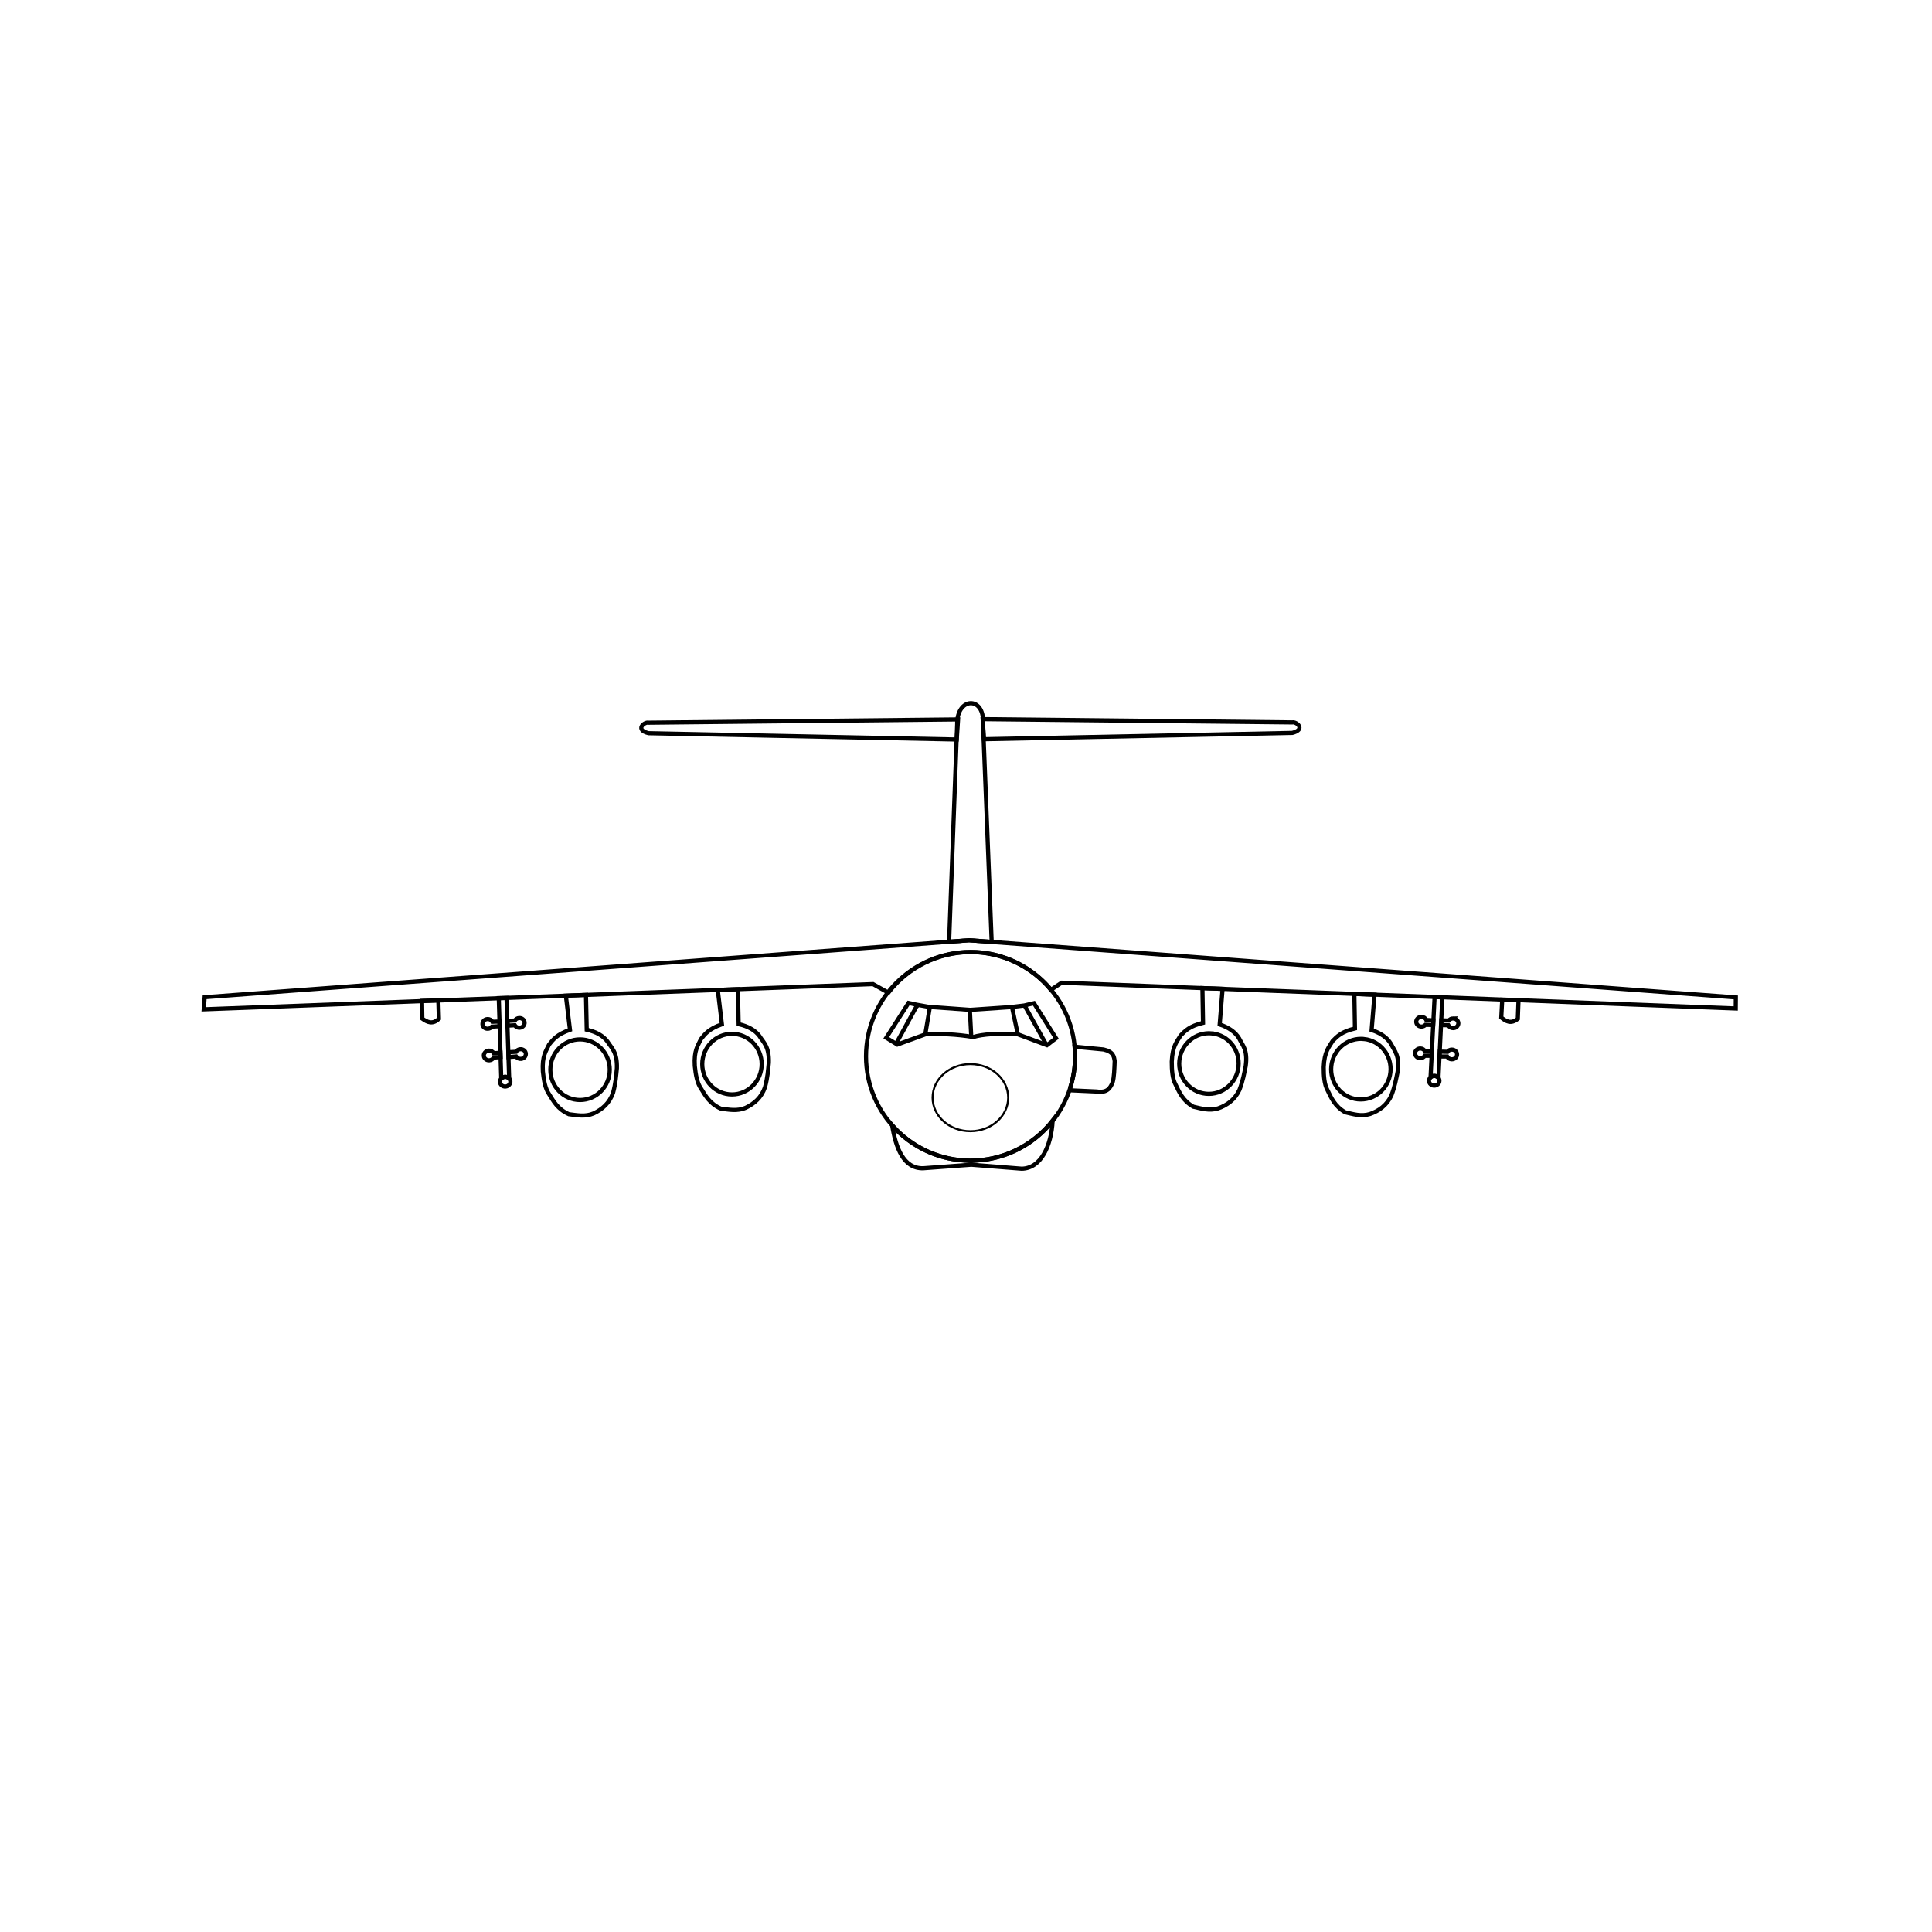
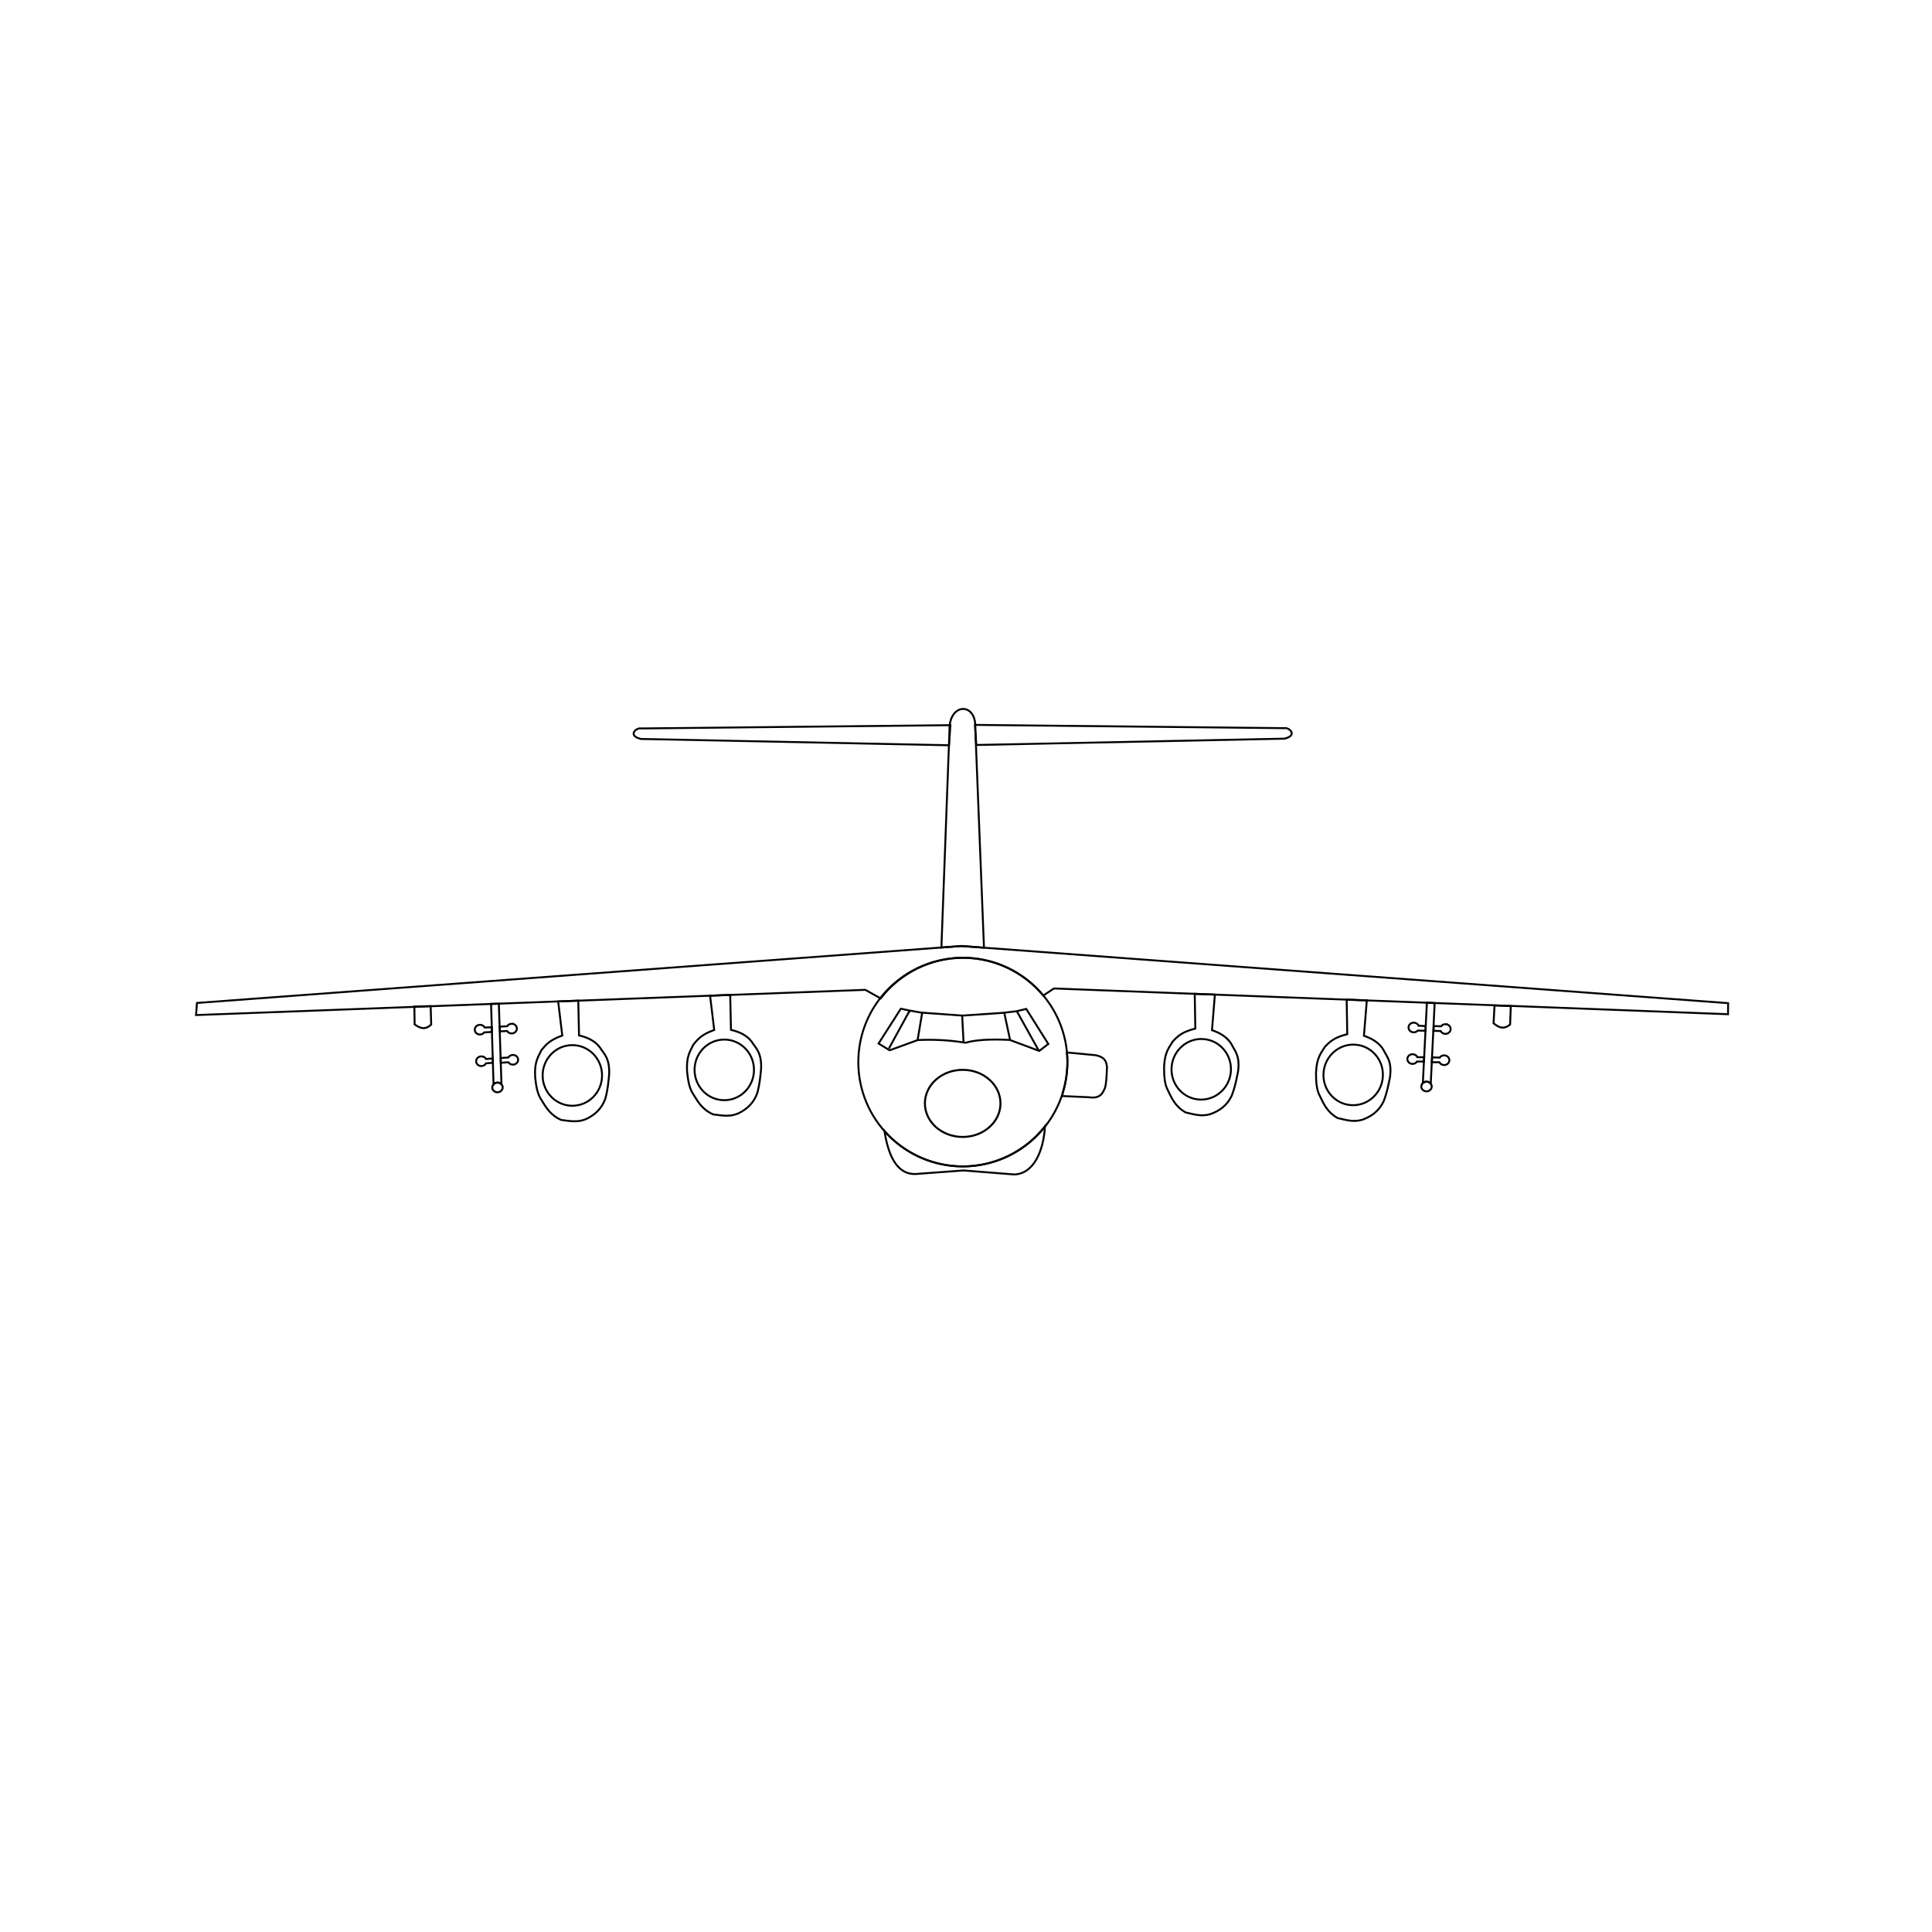
<svg xmlns="http://www.w3.org/2000/svg" width="400mm" height="400mm" viewBox="0 0 400 400" version="1.1" id="svg1" xml:space="preserve">
  <defs id="defs1" />
-   <g id="layer1" transform="matrix(0.860281,0,0,0.860281,30.33474,48.35507)">
+   <g id="layer1" transform="matrix(0.860281,0,0,0.860281,28.74207,49.5468)">
    <g id="g8" transform="translate(-0.697382)" style="display:inline">
-       <path style="fill:none;stroke:#000000;stroke-width:1;stroke-dasharray:none;stroke-opacity:1" d="m 198.84,186.678 0.342,6.595" id="path6" />
-       <path style="fill:none;stroke:#000000;stroke-width:1;stroke-dasharray:none;stroke-opacity:1" d="m 208.994,186.201 1.372,6.439" id="path7" />
-       <path style="fill:none;stroke:#000000;stroke-width:1;stroke-dasharray:none;stroke-opacity:1" d="m 189.212,186.23 -1.1,6.509" id="path5" />
-       <path style="fill:none;stroke:#000000;stroke-width:1;stroke-dasharray:none;stroke-opacity:1" d="m 212.017,185.792 5.281,9.495" id="path8" />
-       <path style="fill:none;stroke:#000000;stroke-width:1;stroke-dasharray:none;stroke-opacity:1" d="m 181.21,194.758 4.926,-8.995 -0.152,0.334 0.255,-0.283" id="path4" />
-       <path style="fill:none;stroke:#000000;stroke-width:1;stroke-dasharray:none;stroke-opacity:1" d="m 184.089,185.163 1.885,0.405 2.973,0.534 10,0.723 9.78,-0.667 3.212,-0.387 2.333,-0.554 5.305,8.435 -2.178,1.674 -7.088,-2.645 c -4.778,-0.241 -8.319,-0.011 -10.654,0.68 -4.095,-0.682 -7.875,-0.814 -11.486,-0.652 l -6.779,2.466 -2.664,-1.634 z" id="path3" />
+       <path style="fill:none;stroke:#000000;stroke-width:0.464;stroke-dasharray:none;stroke-opacity:1" d="m 198.84,186.678 0.342,6.595" id="path6" />
+       <path style="fill:none;stroke:#000000;stroke-width:0.464;stroke-dasharray:none;stroke-opacity:1" d="m 208.994,186.201 1.372,6.439" id="path7" />
+       <path style="fill:none;stroke:#000000;stroke-width:0.464;stroke-dasharray:none;stroke-opacity:1" d="m 189.212,186.23 -1.1,6.509" id="path5" />
+       <path style="fill:none;stroke:#000000;stroke-width:0.464;stroke-dasharray:none;stroke-opacity:1" d="m 212.017,185.792 5.281,9.495" id="path8" />
+       <path style="fill:none;stroke:#000000;stroke-width:0.464;stroke-dasharray:none;stroke-opacity:1" d="m 181.21,194.758 4.926,-8.995 -0.152,0.334 0.255,-0.283" id="path4" />
+       <path style="fill:none;stroke:#000000;stroke-width:0.464;stroke-dasharray:none;stroke-opacity:1" d="m 184.089,185.163 1.885,0.405 2.973,0.534 10,0.723 9.78,-0.667 3.212,-0.387 2.333,-0.554 5.305,8.435 -2.178,1.674 -7.088,-2.645 c -4.778,-0.241 -8.319,-0.011 -10.654,0.68 -4.095,-0.682 -7.875,-0.814 -11.486,-0.652 l -6.779,2.466 -2.664,-1.634 z" id="path3" />
    </g>
-     <path d="m 105.759,183.229 -4.839,0.182 0.989,8.213 c -3.179,1.133 -4.057,2.346 -5.034,3.556 -0.742,1.618 -1.723,2.706 -1.49,6.486 0.215,2.113 0.554,4.099 1.509,5.457 1.044,1.656 2.025,3.589 4.757,4.815 1.967,0.233 3.914,0.678 5.987,-0.21 2.078,-0.99 3.766,-2.459 4.639,-4.93 0.645,-2.381 0.728,-4.068 0.923,-5.893 0.118,-3.959 -1.267,-4.843 -2.283,-6.483 -1.049,-1.381 -2.717,-2.316 -4.976,-2.828 z m -1.427,10.703 a 7.151,7.295 0 0 1 7.151,7.295 7.151,7.295 0 0 1 -7.151,7.295 7.151,7.295 0 0 1 -7.15,-7.295 7.151,7.295 0 0 1 7.15,-7.295 z" style="display:inline;fill:none;stroke:#000000;stroke-width:1" id="path47" />
-     <path d="m 218.083,213.456 a 25.161,25.107 0 0 1 -19.765,9.666 25.161,25.107 0 0 1 -18.875,-8.526 c 0.855,5.347 2.712,10.491 7.497,10.351 l 11.558,-0.852 12.125,0.959 c 4.619,-0.065 7.109,-5.447 7.46,-11.598 z" style="display:inline;fill:none;stroke:#000000;stroke-width:1" id="path37" />
-     <path d="m 223.365,195.695 a 25.161,25.107 0 0 1 0.114,2.32 25.161,25.107 0 0 1 -1.148,7.411 l -0.046,0.76 6.399,0.29 c 2.55,0.394 3.259,-0.856 3.83,-2.228 0.359,-1.176 0.408,-3.171 0.488,-5.087 -0.181,-1.108 -0.265,-2.241 -2.673,-2.801 z" style="display:inline;fill:none;stroke:#000000;stroke-width:1" id="path39" />
+     <path d="m 105.759,183.229 -4.839,0.182 0.989,8.213 c -3.179,1.133 -4.057,2.346 -5.034,3.556 -0.742,1.618 -1.723,2.706 -1.49,6.486 0.215,2.113 0.554,4.099 1.509,5.457 1.044,1.656 2.025,3.589 4.757,4.815 1.967,0.233 3.914,0.678 5.987,-0.21 2.078,-0.99 3.766,-2.459 4.639,-4.93 0.645,-2.381 0.728,-4.068 0.923,-5.893 0.118,-3.959 -1.267,-4.843 -2.283,-6.483 -1.049,-1.381 -2.717,-2.316 -4.976,-2.828 z m -1.427,10.703 a 7.151,7.295 0 0 1 7.151,7.295 7.151,7.295 0 0 1 -7.151,7.295 7.151,7.295 0 0 1 -7.15,-7.295 7.151,7.295 0 0 1 7.15,-7.295 z" style="display:inline;fill:none;stroke:#000000;stroke-width:0.464" id="path47" />
+     <path d="m 218.083,213.456 a 25.161,25.107 0 0 1 -19.765,9.666 25.161,25.107 0 0 1 -18.875,-8.526 c 0.855,5.347 2.712,10.491 7.497,10.351 l 11.558,-0.852 12.125,0.959 c 4.619,-0.065 7.109,-5.447 7.46,-11.598 z" style="display:inline;fill:none;stroke:#000000;stroke-width:0.464" id="path37" />
+     <path d="m 223.365,195.695 a 25.161,25.107 0 0 1 0.114,2.32 25.161,25.107 0 0 1 -1.148,7.411 l -0.046,0.76 6.399,0.29 c 2.55,0.394 3.259,-0.856 3.83,-2.228 0.359,-1.176 0.408,-3.171 0.488,-5.087 -0.181,-1.108 -0.265,-2.241 -2.673,-2.801 z" style="display:inline;fill:none;stroke:#000000;stroke-width:0.464" id="path39" />
    <ellipse style="fill:none;stroke:#000000;stroke-width:0.487;stroke-dasharray:none;stroke-opacity:1" id="path11" cx="198.276" cy="207.953" rx="9.095" ry="8.077" />
-     <path d="m 142.323,181.85 -4.842,0.183 0.994,8.253 c -3.179,1.133 -4.057,2.346 -5.034,3.556 -0.742,1.618 -1.723,2.707 -1.49,6.486 0.215,2.113 0.554,4.098 1.509,5.457 1.044,1.656 2.026,3.589 4.757,4.815 1.967,0.233 3.914,0.678 5.987,-0.21 2.078,-0.99 3.766,-2.459 4.639,-4.93 0.645,-2.381 0.728,-4.068 0.922,-5.892 0.118,-3.959 -1.267,-4.843 -2.282,-6.483 -1.049,-1.381 -2.717,-2.317 -4.976,-2.828 z m -1.426,10.743 a 7.151,7.295 0 0 1 7.151,7.295 7.151,7.295 0 0 1 -7.151,7.295 7.151,7.295 0 0 1 -7.151,-7.295 7.151,7.295 0 0 1 7.151,-7.295 z" style="display:inline;fill:none;stroke:#000000;stroke-width:1" id="path51" />
-     <path d="m 258.97,181.772 -4.851,-0.186 0.142,8.362 c -3.278,0.8 -4.276,1.917 -5.372,3.02 -0.904,1.533 -1.992,2.515 -2.149,6.299 -0.003,2.124 0.131,4.134 0.941,5.583 0.868,1.754 1.646,3.778 4.237,5.278 1.933,0.434 3.824,1.076 5.977,0.406 2.168,-0.771 3.998,-2.06 5.121,-4.428 0.886,-2.302 1.141,-3.971 1.522,-5.766 0.524,-3.926 -0.762,-4.948 -1.604,-6.683 -0.902,-1.481 -2.465,-2.583 -4.66,-3.324 z m -2.536,10.72 a 7.151,7.295 5.893 0 1 6.364,7.991 7.151,7.295 5.893 0 1 -7.862,6.522 7.151,7.295 5.893 0 1 -6.364,-7.991 7.151,7.295 5.893 0 1 7.862,-6.523 z" style="display:inline;fill:none;stroke:#000000;stroke-width:1" id="path55" />
-     <path d="m 295.533,183.169 -4.846,-0.185 0.141,8.312 c -3.278,0.8 -4.276,1.917 -5.372,3.02 -0.904,1.533 -1.992,2.515 -2.149,6.299 -0.003,2.124 0.131,4.134 0.941,5.583 0.868,1.754 1.646,3.778 4.237,5.278 1.933,0.434 3.824,1.077 5.977,0.406 2.168,-0.771 3.998,-2.06 5.121,-4.428 0.886,-2.302 1.141,-3.972 1.522,-5.767 0.524,-3.926 -0.763,-4.947 -1.605,-6.683 -0.902,-1.481 -2.465,-2.583 -4.66,-3.324 z m -2.532,10.67 a 7.151,7.295 5.893 0 1 6.364,7.991 7.151,7.295 5.893 0 1 -7.862,6.523 7.151,7.295 5.893 0 1 -6.364,-7.991 7.151,7.295 5.893 0 1 7.862,-6.522 z" style="display:inline;fill:none;stroke:#000000;stroke-width:1" id="path59" />
+     <path d="m 142.323,181.85 -4.842,0.183 0.994,8.253 c -3.179,1.133 -4.057,2.346 -5.034,3.556 -0.742,1.618 -1.723,2.707 -1.49,6.486 0.215,2.113 0.554,4.098 1.509,5.457 1.044,1.656 2.026,3.589 4.757,4.815 1.967,0.233 3.914,0.678 5.987,-0.21 2.078,-0.99 3.766,-2.459 4.639,-4.93 0.645,-2.381 0.728,-4.068 0.922,-5.892 0.118,-3.959 -1.267,-4.843 -2.282,-6.483 -1.049,-1.381 -2.717,-2.317 -4.976,-2.828 z m -1.426,10.743 a 7.151,7.295 0 0 1 7.151,7.295 7.151,7.295 0 0 1 -7.151,7.295 7.151,7.295 0 0 1 -7.151,-7.295 7.151,7.295 0 0 1 7.151,-7.295 z" style="display:inline;fill:none;stroke:#000000;stroke-width:0.464" id="path51" />
+     <path d="m 258.97,181.772 -4.851,-0.186 0.142,8.362 c -3.278,0.8 -4.276,1.917 -5.372,3.02 -0.904,1.533 -1.992,2.515 -2.149,6.299 -0.003,2.124 0.131,4.134 0.941,5.583 0.868,1.754 1.646,3.778 4.237,5.278 1.933,0.434 3.824,1.076 5.977,0.406 2.168,-0.771 3.998,-2.06 5.121,-4.428 0.886,-2.302 1.141,-3.971 1.522,-5.766 0.524,-3.926 -0.762,-4.948 -1.604,-6.683 -0.902,-1.481 -2.465,-2.583 -4.66,-3.324 z m -2.536,10.72 a 7.151,7.295 5.893 0 1 6.364,7.991 7.151,7.295 5.893 0 1 -7.862,6.522 7.151,7.295 5.893 0 1 -6.364,-7.991 7.151,7.295 5.893 0 1 7.862,-6.523 z" style="display:inline;fill:none;stroke:#000000;stroke-width:0.464" id="path55" />
+     <path d="m 295.533,183.169 -4.846,-0.185 0.141,8.312 c -3.278,0.8 -4.276,1.917 -5.372,3.02 -0.904,1.533 -1.992,2.515 -2.149,6.299 -0.003,2.124 0.131,4.134 0.941,5.583 0.868,1.754 1.646,3.778 4.237,5.278 1.933,0.434 3.824,1.077 5.977,0.406 2.168,-0.771 3.998,-2.06 5.121,-4.428 0.886,-2.302 1.141,-3.972 1.522,-5.767 0.524,-3.926 -0.763,-4.947 -1.605,-6.683 -0.902,-1.481 -2.465,-2.583 -4.66,-3.324 z m -2.532,10.67 a 7.151,7.295 5.893 0 1 6.364,7.991 7.151,7.295 5.893 0 1 -7.862,6.523 7.151,7.295 5.893 0 1 -6.364,-7.991 7.151,7.295 5.893 0 1 7.862,-6.522 z" style="display:inline;fill:none;stroke:#000000;stroke-width:0.464" id="path59" />
    <g id="g23">
-       <path id="path23-2" style="display:inline;fill:none;stroke:#000000;stroke-width:1;stroke-dasharray:none;stroke-opacity:1" d="m 314.142,196.391 c -0.428,7e-5 -0.827,0.202 -1.058,0.536 l -1.838,-0.047 -0.061,1.169 1.819,0.003 c 0.206,0.41 0.65,0.673 1.138,0.673 0.695,-7e-5 1.258,-0.523 1.257,-1.167 -7e-5,-0.644 -0.563,-1.167 -1.257,-1.167 z" />
-       <path id="path23-2-3" style="display:inline;fill:none;stroke:#000000;stroke-width:1;stroke-dasharray:none;stroke-opacity:1" d="m 314.453,188.888 a 1.257,1.167 0 0 0 -1.037,0.51 l -1.779,-0.049 -0.029,1.141 1.7,0.05 a 1.257,1.167 0 0 0 1.144,0.683 1.257,1.167 0 0 0 1.257,-1.167 1.257,1.167 0 0 0 -1.257,-1.167 z" />
-       <path id="path19" style="display:inline;fill:none;stroke:#000000;stroke-width:1;stroke-dasharray:none;stroke-opacity:1" d="m 306.546,196.117 a 1.257,1.167 0 0 0 -1.258,1.167 1.257,1.167 0 0 0 1.258,1.167 1.257,1.167 0 0 0 1.076,-0.567 l 1.667,-0.002 0.051,-1.036 -1.629,-0.004 a 1.257,1.167 0 0 0 -1.164,-0.725 z" />
-       <path d="m 309.993,183.717 -0.974,19.36 a 1.257,1.167 0 0 1 0.882,-0.356 1.257,1.167 0 0 1 1.02,0.486 l 0.939,-19.381 z" style="display:inline;fill:none;stroke:#000000;stroke-width:1" id="path61" />
-       <path id="path20" style="display:inline;fill:none;stroke:#000000;stroke-width:1;stroke-dasharray:none;stroke-opacity:1" d="m 306.829,188.519 c -0.694,7e-5 -1.257,0.522 -1.257,1.167 7e-5,0.644 0.563,1.167 1.257,1.167 0.377,-6.6e-4 0.734,-0.158 0.973,-0.43 l 1.845,0.051 0.06,-1.127 -1.706,-0.082 c -0.187,-0.449 -0.653,-0.745 -1.172,-0.746 z" />
-       <ellipse style="display:inline;fill:none;stroke:#000000;stroke-width:1;stroke-dasharray:none;stroke-opacity:1" id="ellipse61" cx="309.902" cy="203.888" rx="1.257" ry="1.167" />
+       <path id="path23-2" style="display:inline;fill:none;stroke:#000000;stroke-width:0.464;stroke-dasharray:none;stroke-opacity:1" d="m 314.142,196.391 c -0.428,7e-5 -0.827,0.202 -1.058,0.536 l -1.838,-0.047 -0.061,1.169 1.819,0.003 c 0.206,0.41 0.65,0.673 1.138,0.673 0.695,-7e-5 1.258,-0.523 1.257,-1.167 -7e-5,-0.644 -0.563,-1.167 -1.257,-1.167 z" />
+       <path id="path23-2-3" style="display:inline;fill:none;stroke:#000000;stroke-width:0.464;stroke-dasharray:none;stroke-opacity:1" d="m 314.453,188.888 a 1.257,1.167 0 0 0 -1.037,0.51 l -1.779,-0.049 -0.029,1.141 1.7,0.05 a 1.257,1.167 0 0 0 1.144,0.683 1.257,1.167 0 0 0 1.257,-1.167 1.257,1.167 0 0 0 -1.257,-1.167 z" />
+       <path id="path19" style="display:inline;fill:none;stroke:#000000;stroke-width:0.464;stroke-dasharray:none;stroke-opacity:1" d="m 306.546,196.117 a 1.257,1.167 0 0 0 -1.258,1.167 1.257,1.167 0 0 0 1.258,1.167 1.257,1.167 0 0 0 1.076,-0.567 l 1.667,-0.002 0.051,-1.036 -1.629,-0.004 a 1.257,1.167 0 0 0 -1.164,-0.725 z" />
+       <path d="m 309.993,183.717 -0.974,19.36 a 1.257,1.167 0 0 1 0.882,-0.356 1.257,1.167 0 0 1 1.02,0.486 l 0.939,-19.381 z" style="display:inline;fill:none;stroke:#000000;stroke-width:0.464" id="path61" />
+       <path id="path20" style="display:inline;fill:none;stroke:#000000;stroke-width:0.464;stroke-dasharray:none;stroke-opacity:1" d="m 306.829,188.519 c -0.694,7e-5 -1.257,0.522 -1.257,1.167 7e-5,0.644 0.563,1.167 1.257,1.167 0.377,-6.6e-4 0.734,-0.158 0.973,-0.43 l 1.845,0.051 0.06,-1.127 -1.706,-0.082 c -0.187,-0.449 -0.653,-0.745 -1.172,-0.746 z" />
+       <ellipse style="display:inline;fill:none;stroke:#000000;stroke-width:0.464;stroke-dasharray:none;stroke-opacity:1" id="ellipse61" cx="309.902" cy="203.888" rx="1.257" ry="1.167" />
    </g>
-     <path style="display:inline;fill:none;stroke:#000000;stroke-width:1;stroke-dasharray:none;stroke-opacity:1" d="m 66.31,184.656 0.065,4.287 c 1.201,0.845 2.433,1.487 3.991,0.035 l -0.135,-4.443 z" id="path29" />
-     <path style="display:inline;fill:none;stroke:#000000;stroke-width:1;stroke-dasharray:none;stroke-opacity:1" d="m 326.266,184.388 -0.227,4.282 c 1.14,0.924 2.326,1.649 3.979,0.306 l 0.168,-4.442 z" id="path30" />
-     <path d="m 198.293,113.026 c -1.613,0.068 -3.256,1.773 -3.195,5.069 l -1.946,52.342 4.806,-0.358 5.442,0.406 -2.089,-52.703 c 0.179,-3.254 -1.405,-4.824 -3.018,-4.756 z" style="display:inline;fill:none;stroke:#000000;stroke-width:1" id="path43" />
-     <path style="fill:none;stroke:#000000;stroke-width:1;stroke-dasharray:none;stroke-opacity:1" d="m 194.992,121.766 -74.183,-1.522 c -3.36,-0.848 -0.978,-2.775 0.007,-2.525 l 74.497,-0.788 z" id="path32" />
-     <path style="fill:none;stroke:#000000;stroke-width:1;stroke-dasharray:none;stroke-opacity:1" d="m 201.553,121.697 74.183,-1.522 c 3.36,-0.848 0.978,-2.775 -0.007,-2.525 l -74.497,-0.788 z" id="path33" />
-     <ellipse style="display:inline;fill:none;stroke:#000000;stroke-width:1;stroke-dasharray:none;stroke-opacity:1" id="ellipse40" cx="198.318" cy="198.015" rx="25.161" ry="25.107" />
-     <path d="m 197.958,170.079 -183.966,13.704 -0.219,2.914 161.069,-6.072 3.692,2.062 a 25.161,25.107 0 0 1 19.783,-9.778 25.161,25.107 0 0 1 19.346,9.09 l 2.572,-1.705 162.231,6.199 0.022,-2.663 z" style="display:inline;fill:none;stroke:#000000;stroke-width:1" id="path57" />
+     <path style="display:inline;fill:none;stroke:#000000;stroke-width:0.464;stroke-dasharray:none;stroke-opacity:1" d="m 66.31,184.656 0.065,4.287 c 1.201,0.845 2.433,1.487 3.991,0.035 l -0.135,-4.443 z" id="path29" />
+     <path style="display:inline;fill:none;stroke:#000000;stroke-width:0.464;stroke-dasharray:none;stroke-opacity:1" d="m 326.266,184.388 -0.227,4.282 c 1.14,0.924 2.326,1.649 3.979,0.306 l 0.168,-4.442 z" id="path30" />
+     <path d="m 198.293,113.026 c -1.613,0.068 -3.256,1.773 -3.195,5.069 l -1.946,52.342 4.806,-0.358 5.442,0.406 -2.089,-52.703 c 0.179,-3.254 -1.405,-4.824 -3.018,-4.756 z" style="display:inline;fill:none;stroke:#000000;stroke-width:0.464" id="path43" />
+     <path style="fill:none;stroke:#000000;stroke-width:0.464;stroke-dasharray:none;stroke-opacity:1" d="m 194.992,121.766 -74.183,-1.522 c -3.36,-0.848 -0.978,-2.775 0.007,-2.525 l 74.497,-0.788 z" id="path32" />
+     <path style="fill:none;stroke:#000000;stroke-width:0.464;stroke-dasharray:none;stroke-opacity:1" d="m 201.553,121.697 74.183,-1.522 c 3.36,-0.848 0.978,-2.775 -0.007,-2.525 l -74.497,-0.788 z" id="path33" />
+     <ellipse style="display:inline;fill:none;stroke:#000000;stroke-width:0.464;stroke-dasharray:none;stroke-opacity:1" id="ellipse40" cx="198.318" cy="198.015" rx="25.161" ry="25.107" />
+     <path d="m 197.958,170.079 -183.966,13.704 -0.219,2.914 161.069,-6.072 3.692,2.062 a 25.161,25.107 0 0 1 19.783,-9.778 25.161,25.107 0 0 1 19.346,9.09 l 2.572,-1.705 162.231,6.199 0.022,-2.663 z" style="display:inline;fill:none;stroke:#000000;stroke-width:0.464" id="path57" />
    <g id="g67" transform="rotate(-4.636283,200.8871,2965.629)">
-       <path id="path63" style="display:inline;fill:none;stroke:#000000;stroke-width:1;stroke-dasharray:none;stroke-opacity:1" d="m 314.142,196.391 c -0.428,7e-5 -0.827,0.202 -1.058,0.536 l -1.838,-0.047 -0.061,1.169 1.819,0.003 c 0.206,0.41 0.65,0.673 1.138,0.673 0.695,-7e-5 1.258,-0.523 1.257,-1.167 -7e-5,-0.644 -0.563,-1.167 -1.257,-1.167 z" />
-       <path id="path64" style="display:inline;fill:none;stroke:#000000;stroke-width:1;stroke-dasharray:none;stroke-opacity:1" d="m 314.453,188.888 a 1.257,1.167 0 0 0 -1.037,0.51 l -1.779,-0.049 -0.029,1.141 1.7,0.05 a 1.257,1.167 0 0 0 1.144,0.683 1.257,1.167 0 0 0 1.257,-1.167 1.257,1.167 0 0 0 -1.257,-1.167 z" />
-       <path id="path65" style="display:inline;fill:none;stroke:#000000;stroke-width:1;stroke-dasharray:none;stroke-opacity:1" d="m 306.546,196.117 a 1.257,1.167 0 0 0 -1.258,1.167 1.257,1.167 0 0 0 1.258,1.167 1.257,1.167 0 0 0 1.076,-0.567 l 1.667,-0.002 0.051,-1.036 -1.629,-0.004 a 1.257,1.167 0 0 0 -1.164,-0.725 z" />
-       <path d="m 309.993,183.717 -0.974,19.36 a 1.257,1.167 0 0 1 0.882,-0.356 1.257,1.167 0 0 1 1.02,0.486 l 0.939,-19.381 z" style="display:inline;fill:none;stroke:#000000;stroke-width:1" id="path66" />
-       <path id="path67" style="display:inline;fill:none;stroke:#000000;stroke-width:1;stroke-dasharray:none;stroke-opacity:1" d="m 306.829,188.519 c -0.694,7e-5 -1.257,0.522 -1.257,1.167 7e-5,0.644 0.563,1.167 1.257,1.167 0.377,-6.6e-4 0.734,-0.158 0.973,-0.43 l 1.845,0.051 0.06,-1.127 -1.706,-0.082 c -0.187,-0.449 -0.653,-0.745 -1.172,-0.746 z" />
-       <ellipse style="display:inline;fill:none;stroke:#000000;stroke-width:1;stroke-dasharray:none;stroke-opacity:1" id="ellipse67" cx="309.902" cy="203.888" rx="1.257" ry="1.167" />
+       <path id="path63" style="display:inline;fill:none;stroke:#000000;stroke-width:0.464;stroke-dasharray:none;stroke-opacity:1" d="m 314.142,196.391 c -0.428,7e-5 -0.827,0.202 -1.058,0.536 l -1.838,-0.047 -0.061,1.169 1.819,0.003 c 0.206,0.41 0.65,0.673 1.138,0.673 0.695,-7e-5 1.258,-0.523 1.257,-1.167 -7e-5,-0.644 -0.563,-1.167 -1.257,-1.167 z" />
+       <path id="path64" style="display:inline;fill:none;stroke:#000000;stroke-width:0.464;stroke-dasharray:none;stroke-opacity:1" d="m 314.453,188.888 a 1.257,1.167 0 0 0 -1.037,0.51 l -1.779,-0.049 -0.029,1.141 1.7,0.05 a 1.257,1.167 0 0 0 1.144,0.683 1.257,1.167 0 0 0 1.257,-1.167 1.257,1.167 0 0 0 -1.257,-1.167 z" />
+       <path id="path65" style="display:inline;fill:none;stroke:#000000;stroke-width:0.464;stroke-dasharray:none;stroke-opacity:1" d="m 306.546,196.117 a 1.257,1.167 0 0 0 -1.258,1.167 1.257,1.167 0 0 0 1.258,1.167 1.257,1.167 0 0 0 1.076,-0.567 l 1.667,-0.002 0.051,-1.036 -1.629,-0.004 a 1.257,1.167 0 0 0 -1.164,-0.725 z" />
+       <path d="m 309.993,183.717 -0.974,19.36 a 1.257,1.167 0 0 1 0.882,-0.356 1.257,1.167 0 0 1 1.02,0.486 l 0.939,-19.381 z" style="display:inline;fill:none;stroke:#000000;stroke-width:0.464" id="path66" />
+       <path id="path67" style="display:inline;fill:none;stroke:#000000;stroke-width:0.464;stroke-dasharray:none;stroke-opacity:1" d="m 306.829,188.519 c -0.694,7e-5 -1.257,0.522 -1.257,1.167 7e-5,0.644 0.563,1.167 1.257,1.167 0.377,-6.6e-4 0.734,-0.158 0.973,-0.43 l 1.845,0.051 0.06,-1.127 -1.706,-0.082 c -0.187,-0.449 -0.653,-0.745 -1.172,-0.746 z" />
+       <ellipse style="display:inline;fill:none;stroke:#000000;stroke-width:0.464;stroke-dasharray:none;stroke-opacity:1" id="ellipse67" cx="309.902" cy="203.888" rx="1.257" ry="1.167" />
    </g>
  </g>
</svg>
